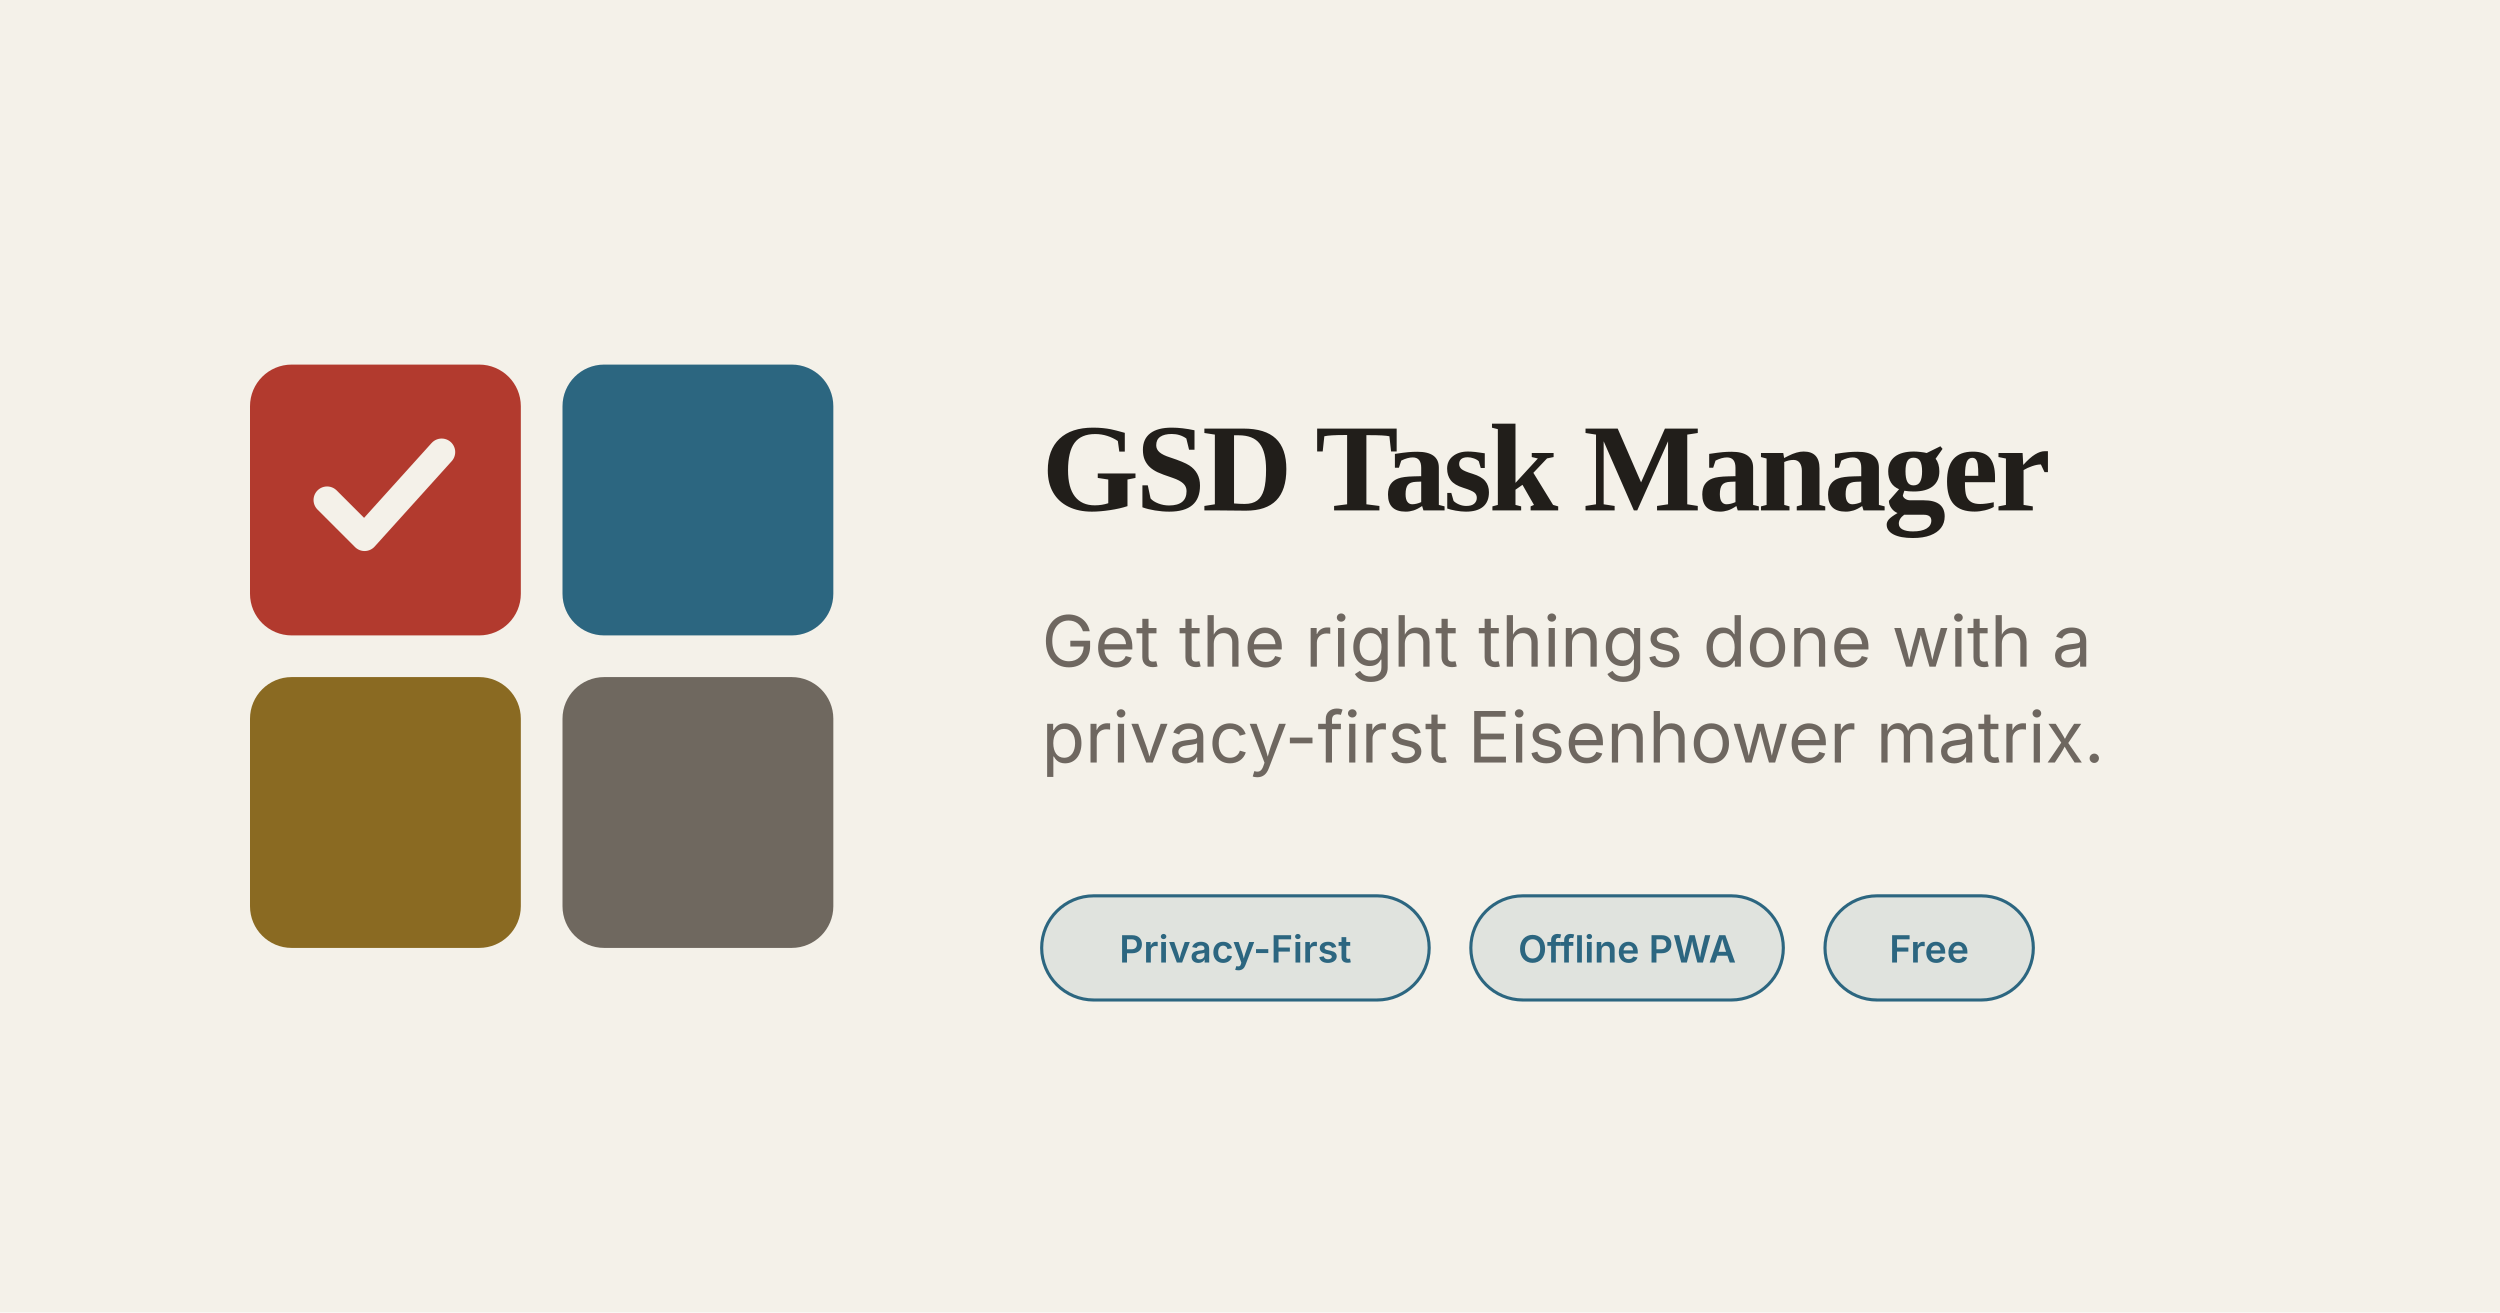
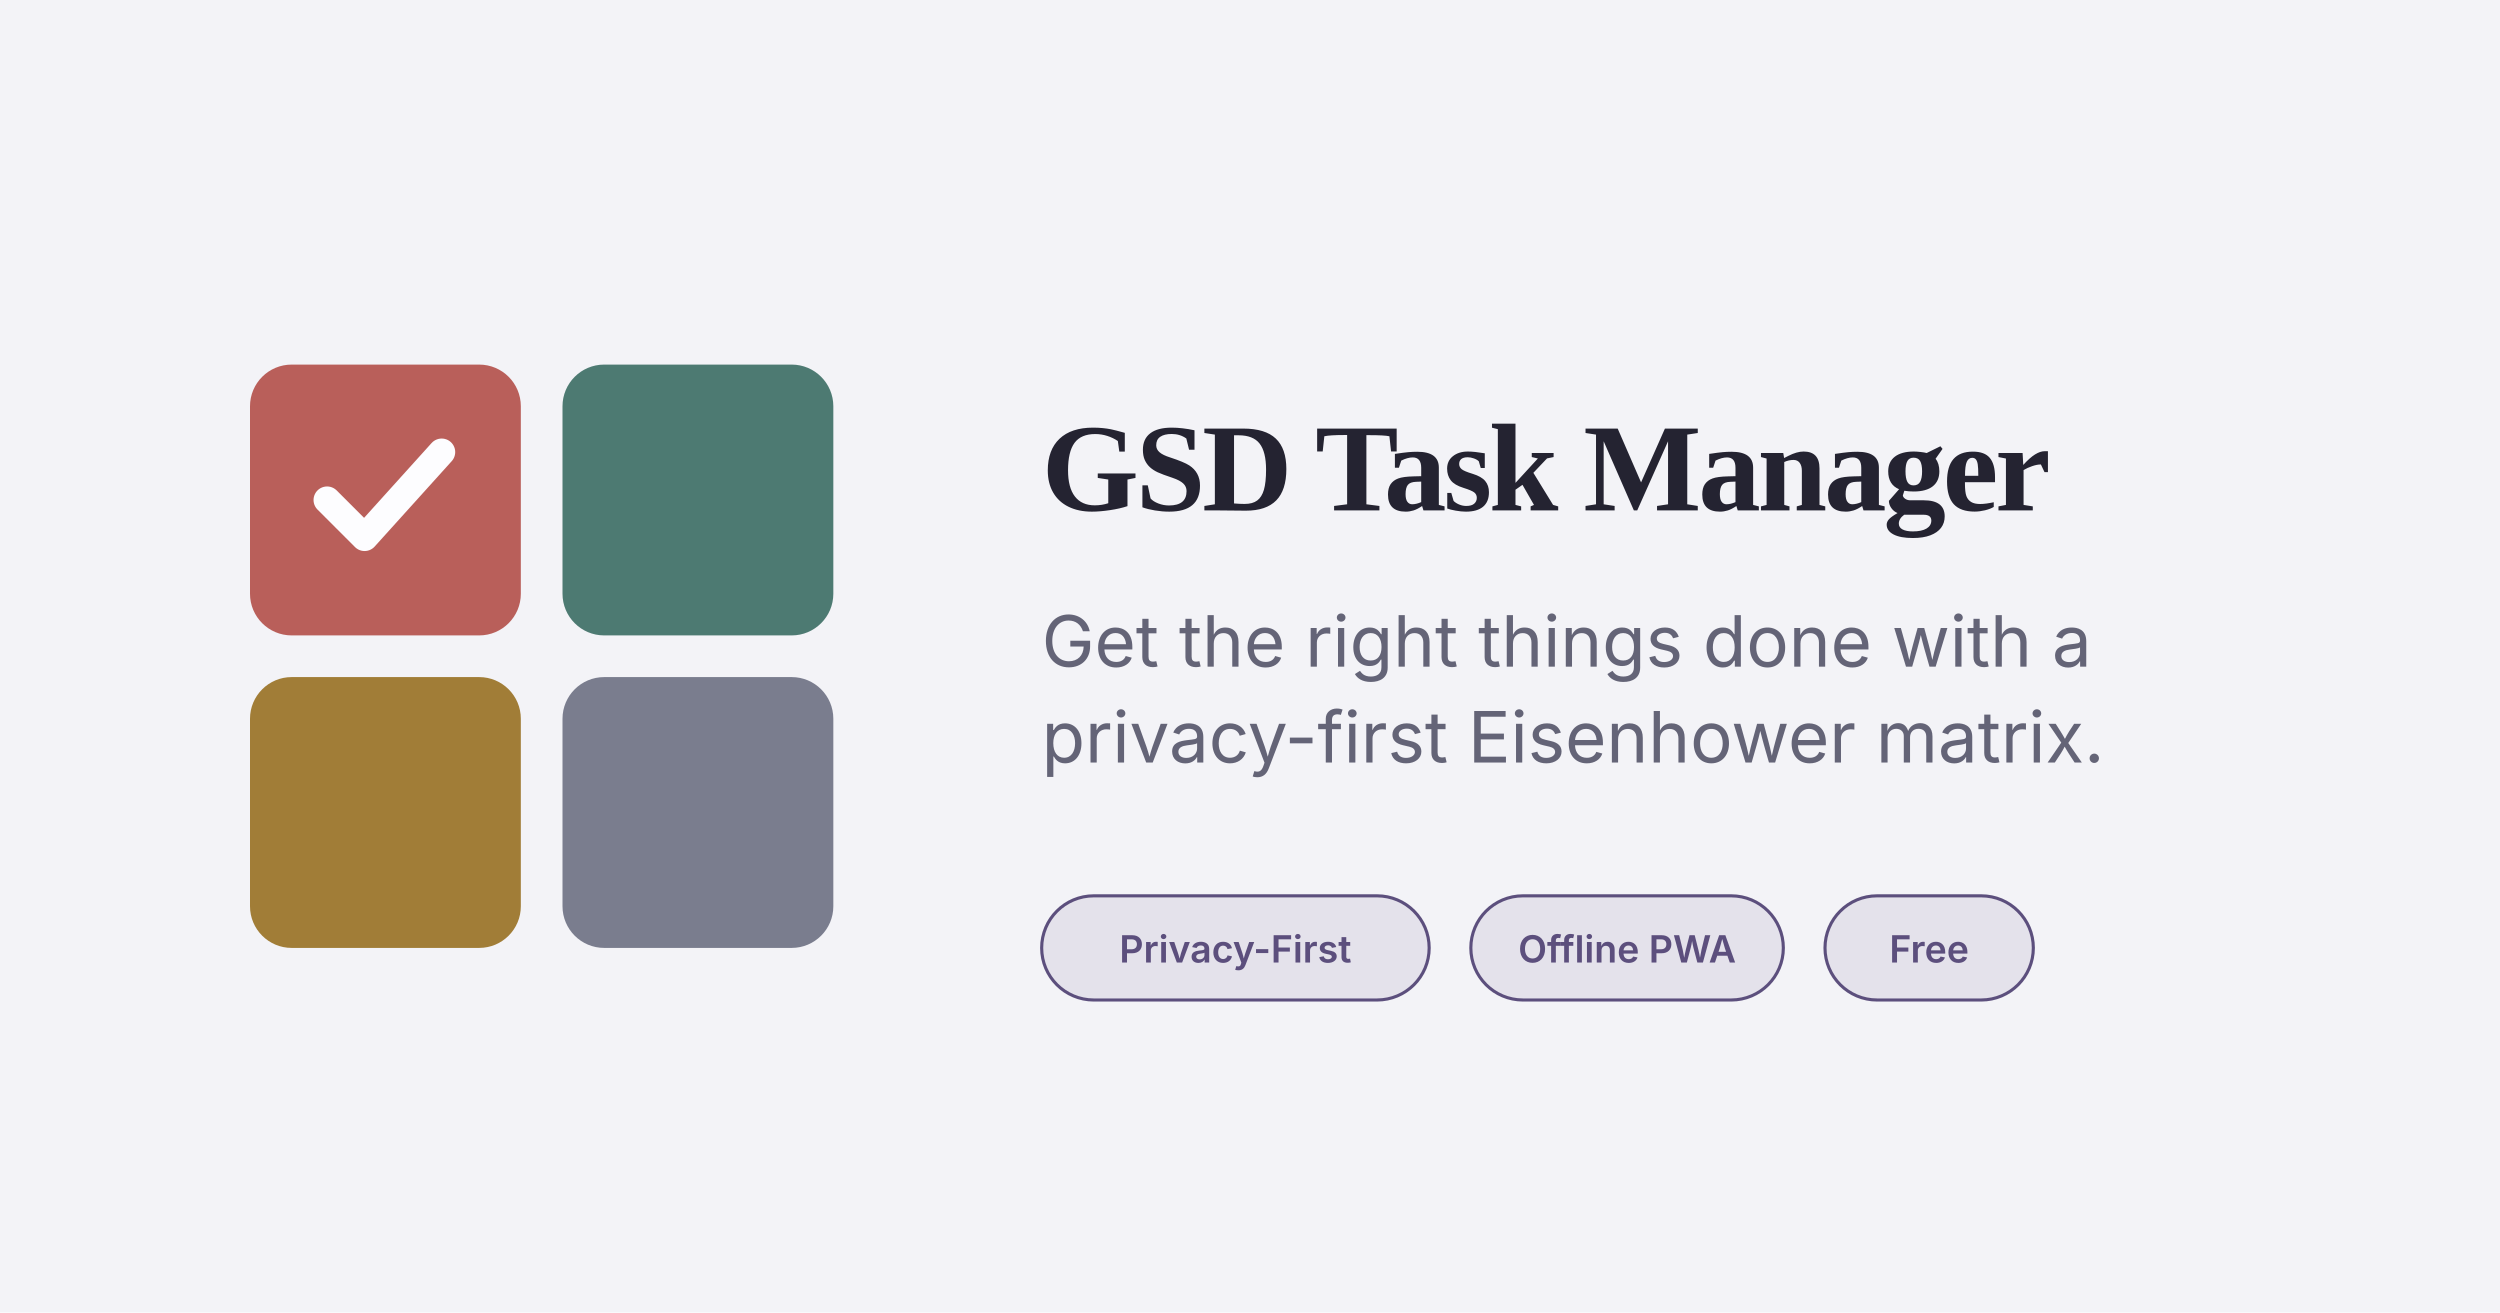
<svg xmlns="http://www.w3.org/2000/svg" width="1200" height="630" viewBox="0 0 1200 630" fill="none">
-   <rect width="1200" height="630" fill="#F4F1E9" />
+   <rect width="1200" height="630" fill="#F3F3F7" />
  <g transform="translate(120, 175)">
-     <rect x="0" y="0" width="130" height="130" rx="20" fill="#B23A2E" />
-     <rect x="150" y="0" width="130" height="130" rx="20" fill="#2C6680" />
-     <rect x="0" y="150" width="130" height="130" rx="20" fill="#8A6A22" />
-     <rect x="150" y="150" width="130" height="130" rx="20" fill="#6F685F" />
-     <path d="M37 65 L55 83 L92 42" fill="none" stroke="#F4F1E9" stroke-width="13" stroke-linecap="round" stroke-linejoin="round" />
+     <rect x="0" y="0" width="130" height="130" rx="20" fill="#B95F5A" />
+     <rect x="150" y="0" width="130" height="130" rx="20" fill="#4D7A72" />
+     <rect x="0" y="150" width="130" height="130" rx="20" fill="#A17D37" />
+     <rect x="150" y="150" width="130" height="130" rx="20" fill="#7A7D8E" />
+     <path d="M37 65 L55 83 L92 42" fill="none" stroke="#FDFDFF" stroke-width="13" stroke-linecap="round" stroke-linejoin="round" />
  </g>
-   <text x="500" y="245" font-family="Georgia, 'Times New Roman', serif" font-size="60" font-weight="600" fill="#211E1A" letter-spacing="-1.5">
+   <text x="500" y="245" font-family="Georgia, 'Times New Roman', serif" font-size="60" font-weight="600" fill="#242331" letter-spacing="-1.5">
    GSD Task Manager
  </text>
-   <text x="500" y="320" font-family="system-ui, -apple-system, sans-serif" font-size="34" font-weight="400" fill="#6E6760">
+   <text x="500" y="320" font-family="system-ui, -apple-system, sans-serif" font-size="34" font-weight="400" fill="#646477">
    Get the right things done with a
  </text>
-   <text x="500" y="366" font-family="system-ui, -apple-system, sans-serif" font-size="34" font-weight="400" fill="#6E6760">
+   <text x="500" y="366" font-family="system-ui, -apple-system, sans-serif" font-size="34" font-weight="400" fill="#646477">
    privacy-first Eisenhower matrix.
  </text>
  <g transform="translate(500, 430)" font-family="system-ui, -apple-system, sans-serif">
-     <rect x="0" y="0" width="186" height="50" rx="25" fill="#2C6680" fill-opacity="0.1" stroke="#2C6680" stroke-width="1.5" />
-     <text x="93" y="32" font-size="18" font-weight="600" fill="#2C6680" text-anchor="middle">Privacy-First</text>
-     <rect x="206" y="0" width="150" height="50" rx="25" fill="#2C6680" fill-opacity="0.1" stroke="#2C6680" stroke-width="1.5" />
-     <text x="281" y="32" font-size="18" font-weight="600" fill="#2C6680" text-anchor="middle">Offline PWA</text>
-     <rect x="376" y="0" width="100" height="50" rx="25" fill="#2C6680" fill-opacity="0.1" stroke="#2C6680" stroke-width="1.5" />
-     <text x="426" y="32" font-size="18" font-weight="600" fill="#2C6680" text-anchor="middle">Free</text>
+     <rect x="0" y="0" width="186" height="50" rx="25" fill="#5C4F7D" fill-opacity="0.1" stroke="#5C4F7D" stroke-width="1.5" />
+     <text x="93" y="32" font-size="18" font-weight="600" fill="#5C4F7D" text-anchor="middle">Privacy-First</text>
+     <rect x="206" y="0" width="150" height="50" rx="25" fill="#5C4F7D" fill-opacity="0.1" stroke="#5C4F7D" stroke-width="1.5" />
+     <text x="281" y="32" font-size="18" font-weight="600" fill="#5C4F7D" text-anchor="middle">Offline PWA</text>
+     <rect x="376" y="0" width="100" height="50" rx="25" fill="#5C4F7D" fill-opacity="0.1" stroke="#5C4F7D" stroke-width="1.5" />
+     <text x="426" y="32" font-size="18" font-weight="600" fill="#5C4F7D" text-anchor="middle">Free</text>
  </g>
</svg>
